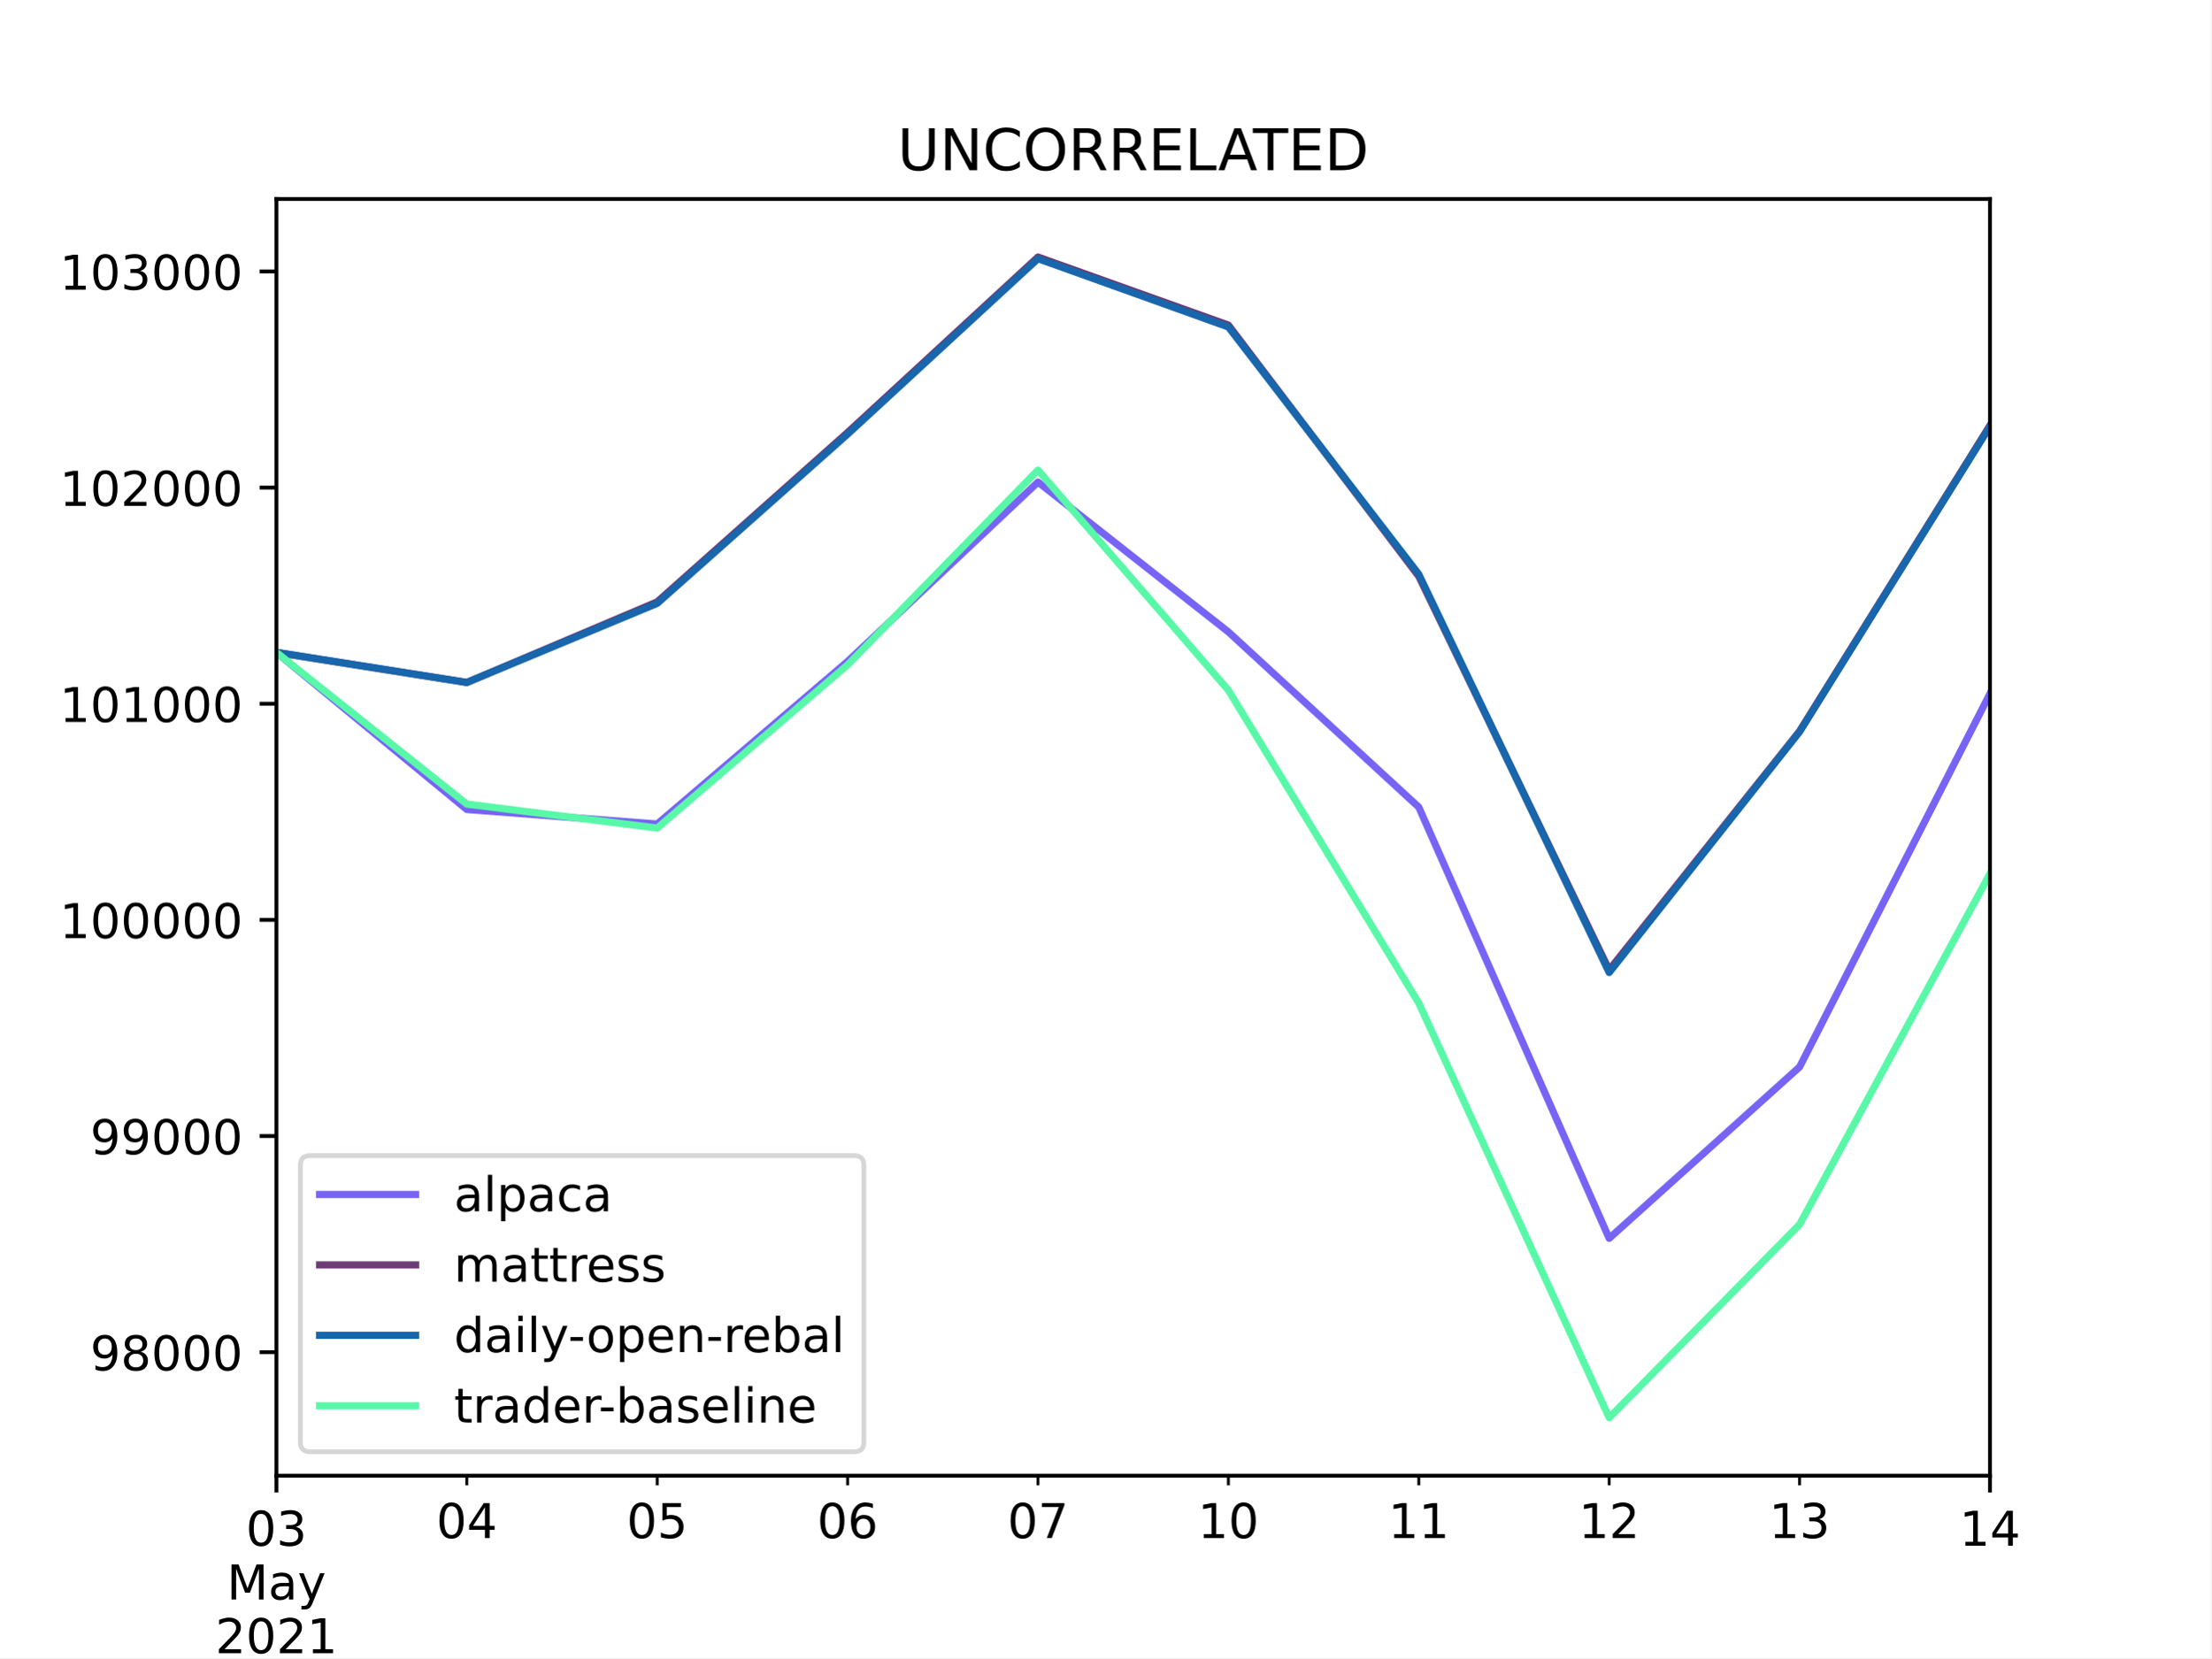
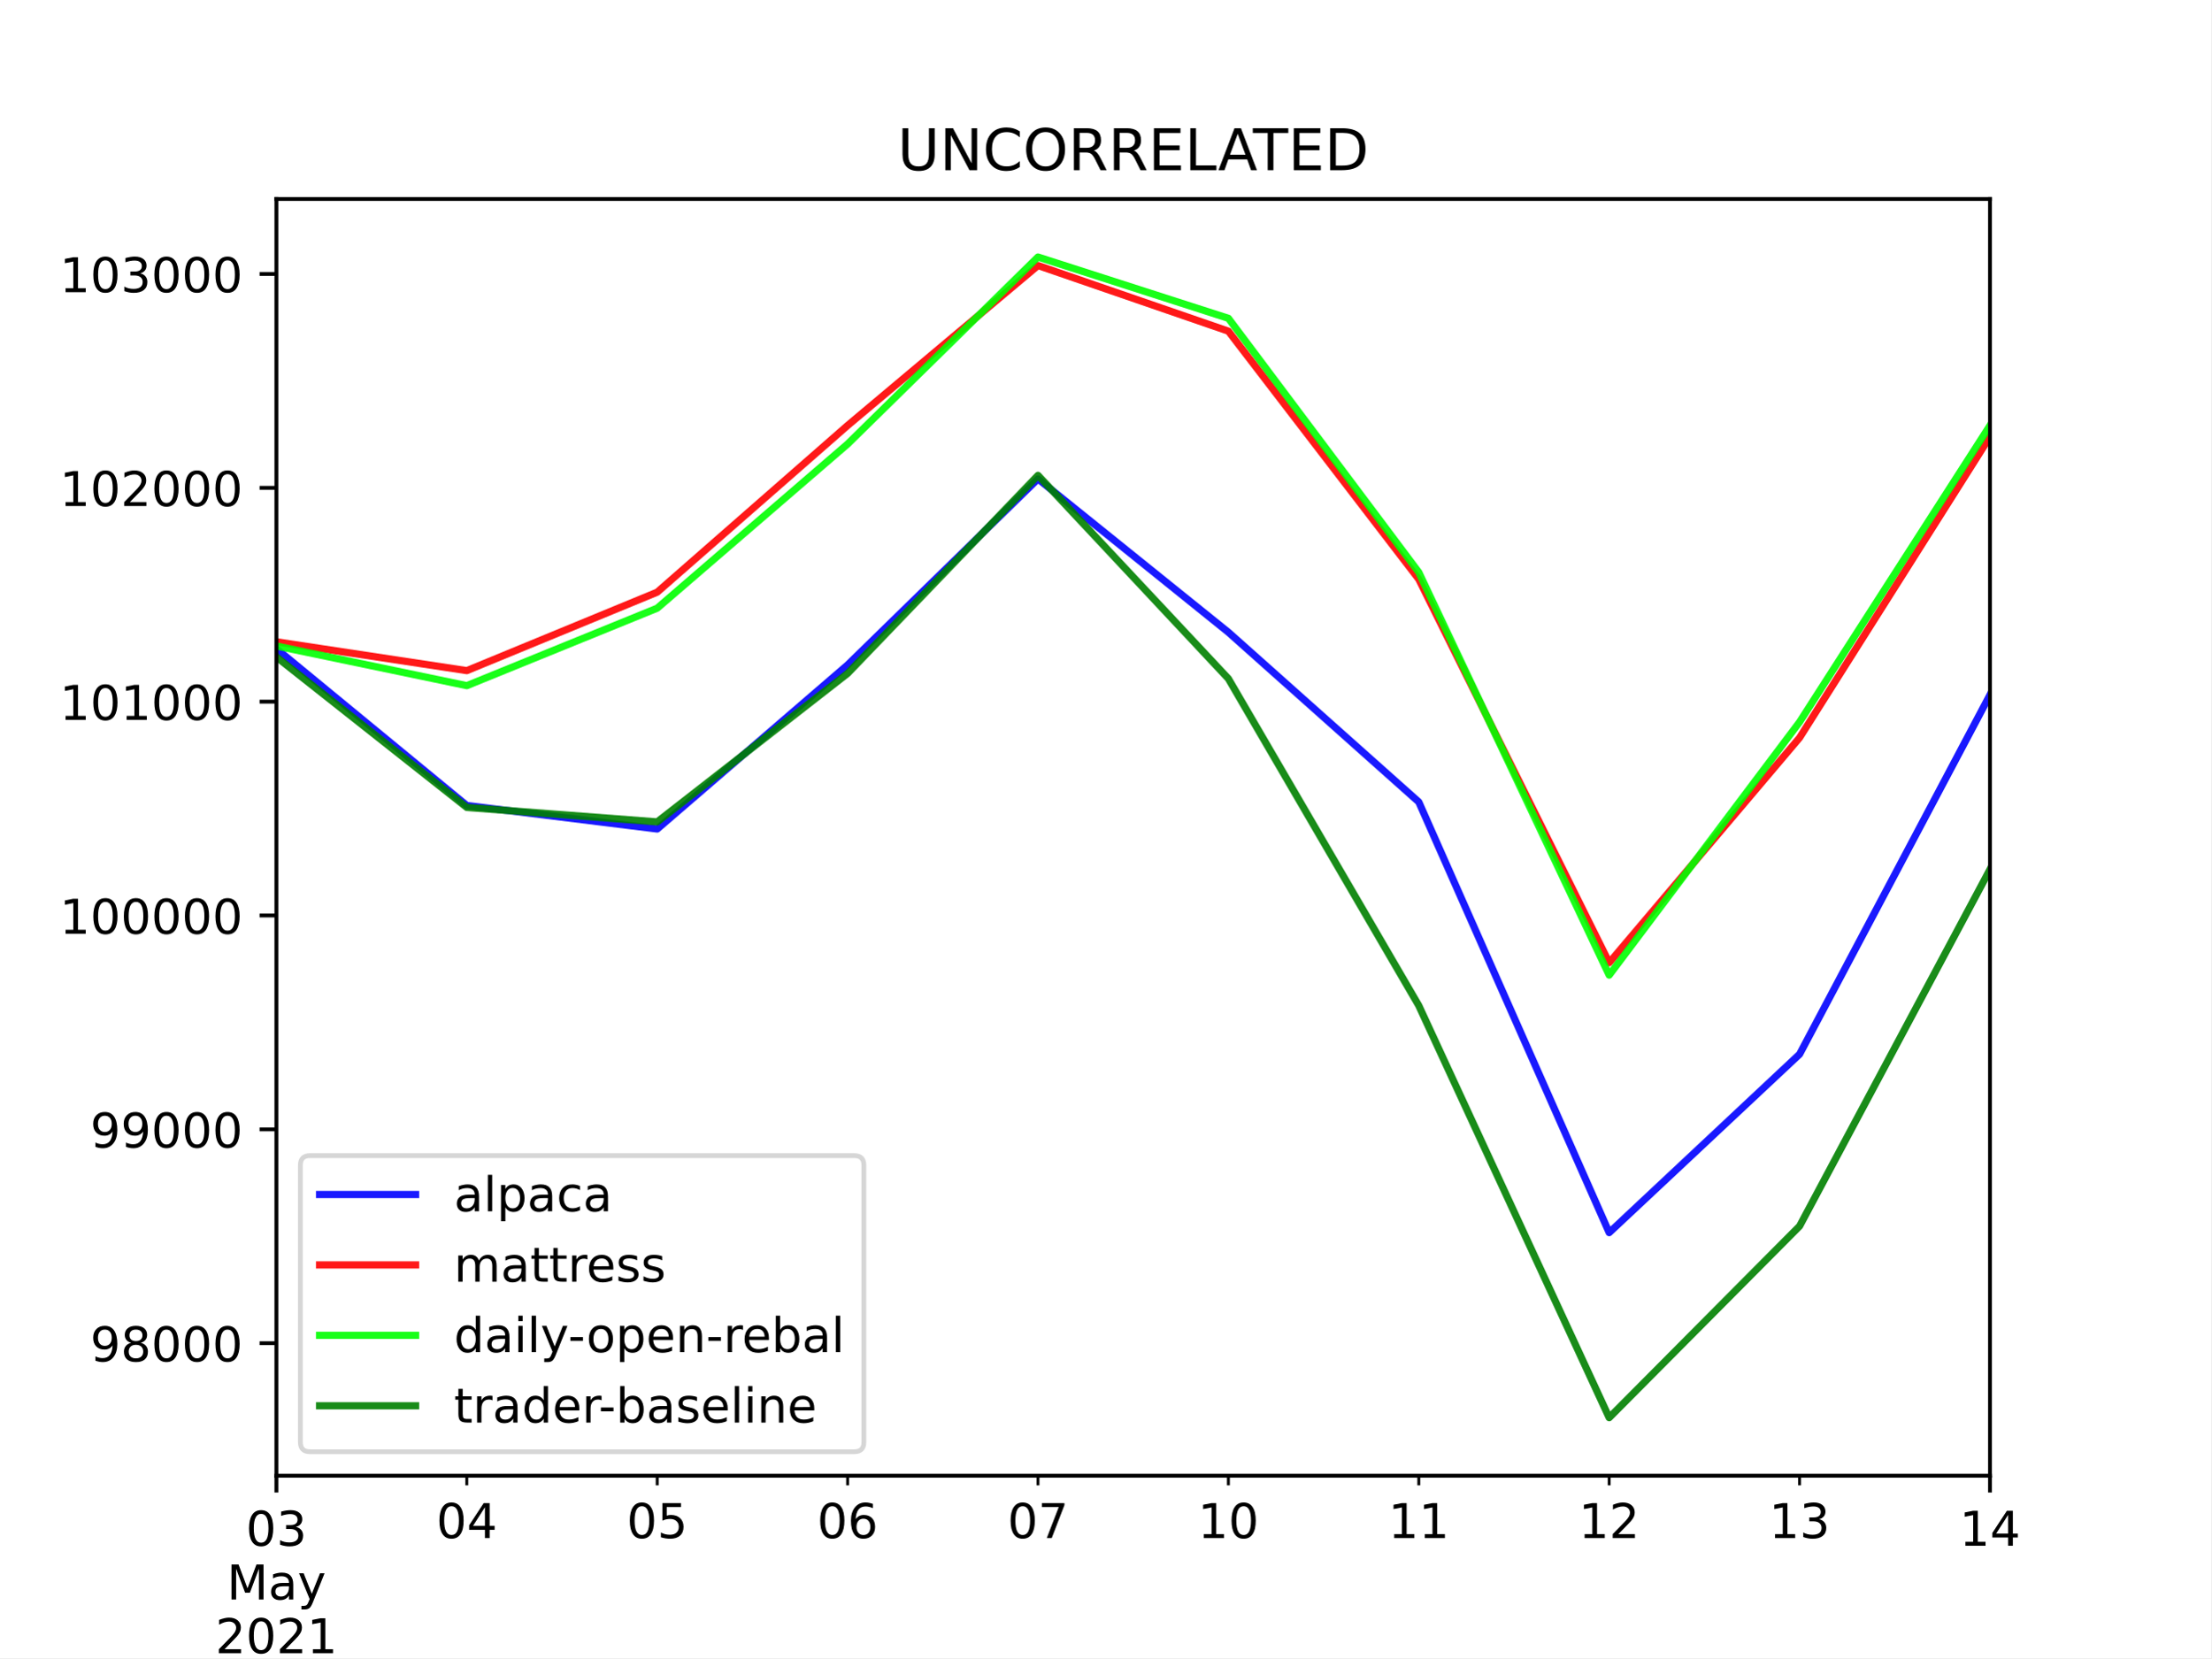
<svg xmlns="http://www.w3.org/2000/svg" xmlns:xlink="http://www.w3.org/1999/xlink" height="345.6pt" version="1.1" viewBox="0 0 460.8 345.6" width="460.8pt">
  <defs>
    <style type="text/css">*{stroke-linecap:butt;stroke-linejoin:round;}</style>
  </defs>
  <g id="figure_1">
    <g id="patch_1">
      <path d="M 0 345.6  L 460.8 345.6  L 460.8 0  L 0 0  z " style="fill:#ffffff;" />
    </g>
    <g id="axes_1">
      <g id="patch_2">
        <path d="M 57.6 307.584  L 414.72 307.584  L 414.72 41.472  L 57.6 41.472  z " style="fill:#ffffff;" />
      </g>
      <g id="matplotlib.axis_1">
        <g id="xtick_1">
          <g id="line2d_1">
            <defs>
-               <path d="M 0 0  L 0 3.5  " id="mb1c0fac802" style="stroke:#000000;stroke-width:0.8;" />
-             </defs>
-             <g>
-               <use style="stroke:#000000;stroke-width:0.8;" x="57.6" xlink:href="#mb1c0fac802" y="307.584" />
+               <path d="M 0 0  L 0 3.5  " id="m6376bf564e" style="stroke:#000000;stroke-width:0.8;" />
+             </defs>
+             <g>
+               <use style="stroke:#000000;stroke-width:0.8;" x="57.6" xlink:href="#m6376bf564e" y="307.584" />
            </g>
          </g>
          <g id="text_1">
            <g transform="translate(51.2375 322.1824)scale(0.1 -0.1)">
              <defs>
                <path d="M 2034 4250  Q 1547 4250 1301 3770  Q 1056 3291 1056 2328  Q 1056 1369 1301 889  Q 1547 409 2034 409  Q 2525 409 2770 889  Q 3016 1369 3016 2328  Q 3016 3291 2770 3770  Q 2525 4250 2034 4250  z M 2034 4750  Q 2819 4750 3233 4129  Q 3647 3509 3647 2328  Q 3647 1150 3233 529  Q 2819 -91 2034 -91  Q 1250 -91 836 529  Q 422 1150 422 2328  Q 422 3509 836 4129  Q 1250 4750 2034 4750  z " id="DejaVuSans-30" transform="scale(0.015625)" />
                <path d="M 2597 2516  Q 3050 2419 3304 2112  Q 3559 1806 3559 1356  Q 3559 666 3084 287  Q 2609 -91 1734 -91  Q 1441 -91 1130 -33  Q 819 25 488 141  L 488 750  Q 750 597 1062 519  Q 1375 441 1716 441  Q 2309 441 2620 675  Q 2931 909 2931 1356  Q 2931 1769 2642 2001  Q 2353 2234 1838 2234  L 1294 2234  L 1294 2753  L 1863 2753  Q 2328 2753 2575 2939  Q 2822 3125 2822 3475  Q 2822 3834 2567 4026  Q 2313 4219 1838 4219  Q 1578 4219 1281 4162  Q 984 4106 628 3988  L 628 4550  Q 988 4650 1302 4700  Q 1616 4750 1894 4750  Q 2613 4750 3031 4423  Q 3450 4097 3450 3541  Q 3450 3153 3228 2886  Q 3006 2619 2597 2516  z " id="DejaVuSans-33" transform="scale(0.015625)" />
              </defs>
              <use xlink:href="#DejaVuSans-30" />
              <use x="63.623" xlink:href="#DejaVuSans-33" />
            </g>
            <g transform="translate(47.2625 333.3802)scale(0.1 -0.1)">
              <defs>
                <path d="M 628 4666  L 1569 4666  L 2759 1491  L 3956 4666  L 4897 4666  L 4897 0  L 4281 0  L 4281 4097  L 3078 897  L 2444 897  L 1241 4097  L 1241 0  L 628 0  L 628 4666  z " id="DejaVuSans-4d" transform="scale(0.015625)" />
                <path d="M 2194 1759  Q 1497 1759 1228 1600  Q 959 1441 959 1056  Q 959 750 1161 570  Q 1363 391 1709 391  Q 2188 391 2477 730  Q 2766 1069 2766 1631  L 2766 1759  L 2194 1759  z M 3341 1997  L 3341 0  L 2766 0  L 2766 531  Q 2569 213 2275 61  Q 1981 -91 1556 -91  Q 1019 -91 701 211  Q 384 513 384 1019  Q 384 1609 779 1909  Q 1175 2209 1959 2209  L 2766 2209  L 2766 2266  Q 2766 2663 2505 2880  Q 2244 3097 1772 3097  Q 1472 3097 1187 3025  Q 903 2953 641 2809  L 641 3341  Q 956 3463 1253 3523  Q 1550 3584 1831 3584  Q 2591 3584 2966 3190  Q 3341 2797 3341 1997  z " id="DejaVuSans-61" transform="scale(0.015625)" />
                <path d="M 2059 -325  Q 1816 -950 1584 -1140  Q 1353 -1331 966 -1331  L 506 -1331  L 506 -850  L 844 -850  Q 1081 -850 1212 -737  Q 1344 -625 1503 -206  L 1606 56  L 191 3500  L 800 3500  L 1894 763  L 2988 3500  L 3597 3500  L 2059 -325  z " id="DejaVuSans-79" transform="scale(0.015625)" />
              </defs>
              <use xlink:href="#DejaVuSans-4d" />
              <use x="86.279" xlink:href="#DejaVuSans-61" />
              <use x="147.559" xlink:href="#DejaVuSans-79" />
            </g>
            <g transform="translate(44.875 344.5781)scale(0.1 -0.1)">
              <defs>
                <path d="M 1228 531  L 3431 531  L 3431 0  L 469 0  L 469 531  Q 828 903 1448 1529  Q 2069 2156 2228 2338  Q 2531 2678 2651 2914  Q 2772 3150 2772 3378  Q 2772 3750 2511 3984  Q 2250 4219 1831 4219  Q 1534 4219 1204 4116  Q 875 4013 500 3803  L 500 4441  Q 881 4594 1212 4672  Q 1544 4750 1819 4750  Q 2544 4750 2975 4387  Q 3406 4025 3406 3419  Q 3406 3131 3298 2873  Q 3191 2616 2906 2266  Q 2828 2175 2409 1742  Q 1991 1309 1228 531  z " id="DejaVuSans-32" transform="scale(0.015625)" />
                <path d="M 794 531  L 1825 531  L 1825 4091  L 703 3866  L 703 4441  L 1819 4666  L 2450 4666  L 2450 531  L 3481 531  L 3481 0  L 794 0  L 794 531  z " id="DejaVuSans-31" transform="scale(0.015625)" />
              </defs>
              <use xlink:href="#DejaVuSans-32" />
              <use x="63.623" xlink:href="#DejaVuSans-30" />
              <use x="127.246" xlink:href="#DejaVuSans-32" />
              <use x="190.869" xlink:href="#DejaVuSans-31" />
            </g>
          </g>
        </g>
        <g id="xtick_2">
          <g id="line2d_2">
            <g>
-               <use style="stroke:#000000;stroke-width:0.8;" x="414.72" xlink:href="#mb1c0fac802" y="307.584" />
+               <use style="stroke:#000000;stroke-width:0.8;" x="414.72" xlink:href="#m6376bf564e" y="307.584" />
            </g>
          </g>
          <g id="text_2">
            <g transform="translate(408.3575 322.1824)scale(0.1 -0.1)">
              <defs>
                <path d="M 2419 4116  L 825 1625  L 2419 1625  L 2419 4116  z M 2253 4666  L 3047 4666  L 3047 1625  L 3713 1625  L 3713 1100  L 3047 1100  L 3047 0  L 2419 0  L 2419 1100  L 313 1100  L 313 1709  L 2253 4666  z " id="DejaVuSans-34" transform="scale(0.015625)" />
              </defs>
              <use xlink:href="#DejaVuSans-31" />
              <use x="63.623" xlink:href="#DejaVuSans-34" />
            </g>
          </g>
        </g>
        <g id="xtick_3">
          <g id="line2d_3">
            <defs>
-               <path d="M 0 0  L 0 2  " id="mfb3adb09fb" style="stroke:#000000;stroke-width:0.6;" />
-             </defs>
-             <g>
-               <use style="stroke:#000000;stroke-width:0.6;" x="97.28" xlink:href="#mfb3adb09fb" y="307.584" />
+               <path d="M 0 0  L 0 2  " id="mba190508e7" style="stroke:#000000;stroke-width:0.6;" />
+             </defs>
+             <g>
+               <use style="stroke:#000000;stroke-width:0.6;" x="97.28" xlink:href="#mba190508e7" y="307.584" />
            </g>
          </g>
          <g id="text_3">
            <g transform="translate(90.9175 320.5824)scale(0.1 -0.1)">
              <use xlink:href="#DejaVuSans-30" />
              <use x="63.623" xlink:href="#DejaVuSans-34" />
            </g>
          </g>
        </g>
        <g id="xtick_4">
          <g id="line2d_4">
            <g>
-               <use style="stroke:#000000;stroke-width:0.6;" x="136.96" xlink:href="#mfb3adb09fb" y="307.584" />
+               <use style="stroke:#000000;stroke-width:0.6;" x="136.96" xlink:href="#mba190508e7" y="307.584" />
            </g>
          </g>
          <g id="text_4">
            <g transform="translate(130.5975 320.5824)scale(0.1 -0.1)">
              <defs>
                <path d="M 691 4666  L 3169 4666  L 3169 4134  L 1269 4134  L 1269 2991  Q 1406 3038 1543 3061  Q 1681 3084 1819 3084  Q 2600 3084 3056 2656  Q 3513 2228 3513 1497  Q 3513 744 3044 326  Q 2575 -91 1722 -91  Q 1428 -91 1123 -41  Q 819 9 494 109  L 494 744  Q 775 591 1075 516  Q 1375 441 1709 441  Q 2250 441 2565 725  Q 2881 1009 2881 1497  Q 2881 1984 2565 2268  Q 2250 2553 1709 2553  Q 1456 2553 1204 2497  Q 953 2441 691 2322  L 691 4666  z " id="DejaVuSans-35" transform="scale(0.015625)" />
              </defs>
              <use xlink:href="#DejaVuSans-30" />
              <use x="63.623" xlink:href="#DejaVuSans-35" />
            </g>
          </g>
        </g>
        <g id="xtick_5">
          <g id="line2d_5">
            <g>
-               <use style="stroke:#000000;stroke-width:0.6;" x="176.64" xlink:href="#mfb3adb09fb" y="307.584" />
+               <use style="stroke:#000000;stroke-width:0.6;" x="176.64" xlink:href="#mba190508e7" y="307.584" />
            </g>
          </g>
          <g id="text_5">
            <g transform="translate(170.2775 320.5824)scale(0.1 -0.1)">
              <defs>
                <path d="M 2113 2584  Q 1688 2584 1439 2293  Q 1191 2003 1191 1497  Q 1191 994 1439 701  Q 1688 409 2113 409  Q 2538 409 2786 701  Q 3034 994 3034 1497  Q 3034 2003 2786 2293  Q 2538 2584 2113 2584  z M 3366 4563  L 3366 3988  Q 3128 4100 2886 4159  Q 2644 4219 2406 4219  Q 1781 4219 1451 3797  Q 1122 3375 1075 2522  Q 1259 2794 1537 2939  Q 1816 3084 2150 3084  Q 2853 3084 3261 2657  Q 3669 2231 3669 1497  Q 3669 778 3244 343  Q 2819 -91 2113 -91  Q 1303 -91 875 529  Q 447 1150 447 2328  Q 447 3434 972 4092  Q 1497 4750 2381 4750  Q 2619 4750 2861 4703  Q 3103 4656 3366 4563  z " id="DejaVuSans-36" transform="scale(0.015625)" />
              </defs>
              <use xlink:href="#DejaVuSans-30" />
              <use x="63.623" xlink:href="#DejaVuSans-36" />
            </g>
          </g>
        </g>
        <g id="xtick_6">
          <g id="line2d_6">
            <g>
-               <use style="stroke:#000000;stroke-width:0.6;" x="216.32" xlink:href="#mfb3adb09fb" y="307.584" />
+               <use style="stroke:#000000;stroke-width:0.6;" x="216.32" xlink:href="#mba190508e7" y="307.584" />
            </g>
          </g>
          <g id="text_6">
            <g transform="translate(209.9575 320.5824)scale(0.1 -0.1)">
              <defs>
                <path d="M 525 4666  L 3525 4666  L 3525 4397  L 1831 0  L 1172 0  L 2766 4134  L 525 4134  L 525 4666  z " id="DejaVuSans-37" transform="scale(0.015625)" />
              </defs>
              <use xlink:href="#DejaVuSans-30" />
              <use x="63.623" xlink:href="#DejaVuSans-37" />
            </g>
          </g>
        </g>
        <g id="xtick_7">
          <g id="line2d_7">
            <g>
-               <use style="stroke:#000000;stroke-width:0.6;" x="256" xlink:href="#mfb3adb09fb" y="307.584" />
+               <use style="stroke:#000000;stroke-width:0.6;" x="256" xlink:href="#mba190508e7" y="307.584" />
            </g>
          </g>
          <g id="text_7">
            <g transform="translate(249.6375 320.5824)scale(0.1 -0.1)">
              <use xlink:href="#DejaVuSans-31" />
              <use x="63.623" xlink:href="#DejaVuSans-30" />
            </g>
          </g>
        </g>
        <g id="xtick_8">
          <g id="line2d_8">
            <g>
-               <use style="stroke:#000000;stroke-width:0.6;" x="295.68" xlink:href="#mfb3adb09fb" y="307.584" />
+               <use style="stroke:#000000;stroke-width:0.6;" x="295.68" xlink:href="#mba190508e7" y="307.584" />
            </g>
          </g>
          <g id="text_8">
            <g transform="translate(289.3175 320.5824)scale(0.1 -0.1)">
              <use xlink:href="#DejaVuSans-31" />
              <use x="63.623" xlink:href="#DejaVuSans-31" />
            </g>
          </g>
        </g>
        <g id="xtick_9">
          <g id="line2d_9">
            <g>
-               <use style="stroke:#000000;stroke-width:0.6;" x="335.36" xlink:href="#mfb3adb09fb" y="307.584" />
+               <use style="stroke:#000000;stroke-width:0.6;" x="335.36" xlink:href="#mba190508e7" y="307.584" />
            </g>
          </g>
          <g id="text_9">
            <g transform="translate(328.9975 320.5824)scale(0.1 -0.1)">
              <use xlink:href="#DejaVuSans-31" />
              <use x="63.623" xlink:href="#DejaVuSans-32" />
            </g>
          </g>
        </g>
        <g id="xtick_10">
          <g id="line2d_10">
            <g>
-               <use style="stroke:#000000;stroke-width:0.6;" x="375.04" xlink:href="#mfb3adb09fb" y="307.584" />
+               <use style="stroke:#000000;stroke-width:0.6;" x="375.04" xlink:href="#mba190508e7" y="307.584" />
            </g>
          </g>
          <g id="text_10">
            <g transform="translate(368.6775 320.5824)scale(0.1 -0.1)">
              <use xlink:href="#DejaVuSans-31" />
              <use x="63.623" xlink:href="#DejaVuSans-33" />
            </g>
          </g>
        </g>
        <g id="text_11">
          <g transform="translate(224.885 358.2562)scale(0.1 -0.1)">
            <defs>
              <path d="M 2906 2969  L 2906 4863  L 3481 4863  L 3481 0  L 2906 0  L 2906 525  Q 2725 213 2448 61  Q 2172 -91 1784 -91  Q 1150 -91 751 415  Q 353 922 353 1747  Q 353 2572 751 3078  Q 1150 3584 1784 3584  Q 2172 3584 2448 3432  Q 2725 3281 2906 2969  z M 947 1747  Q 947 1113 1208 752  Q 1469 391 1925 391  Q 2381 391 2643 752  Q 2906 1113 2906 1747  Q 2906 2381 2643 2742  Q 2381 3103 1925 3103  Q 1469 3103 1208 2742  Q 947 2381 947 1747  z " id="DejaVuSans-64" transform="scale(0.015625)" />
              <path d="M 1172 4494  L 1172 3500  L 2356 3500  L 2356 3053  L 1172 3053  L 1172 1153  Q 1172 725 1289 603  Q 1406 481 1766 481  L 2356 481  L 2356 0  L 1766 0  Q 1100 0 847 248  Q 594 497 594 1153  L 594 3053  L 172 3053  L 172 3500  L 594 3500  L 594 4494  L 1172 4494  z " id="DejaVuSans-74" transform="scale(0.015625)" />
              <path d="M 3597 1894  L 3597 1613  L 953 1613  Q 991 1019 1311 708  Q 1631 397 2203 397  Q 2534 397 2845 478  Q 3156 559 3463 722  L 3463 178  Q 3153 47 2828 -22  Q 2503 -91 2169 -91  Q 1331 -91 842 396  Q 353 884 353 1716  Q 353 2575 817 3079  Q 1281 3584 2069 3584  Q 2775 3584 3186 3129  Q 3597 2675 3597 1894  z M 3022 2063  Q 3016 2534 2758 2815  Q 2500 3097 2075 3097  Q 1594 3097 1305 2825  Q 1016 2553 972 2059  L 3022 2063  z " id="DejaVuSans-65" transform="scale(0.015625)" />
            </defs>
            <use xlink:href="#DejaVuSans-64" />
            <use x="63.477" xlink:href="#DejaVuSans-61" />
            <use x="124.756" xlink:href="#DejaVuSans-74" />
            <use x="163.965" xlink:href="#DejaVuSans-65" />
          </g>
        </g>
      </g>
      <g id="matplotlib.axis_2">
        <g id="ytick_1">
          <g id="line2d_11">
            <defs>
-               <path d="M 0 0  L -3.5 0  " id="m3b267e9998" style="stroke:#000000;stroke-width:0.8;" />
-             </defs>
-             <g>
-               <use style="stroke:#000000;stroke-width:0.8;" x="57.6" xlink:href="#m3b267e9998" y="281.839" />
+               <path d="M 0 0  L -3.5 0  " id="md5a1719cbc" style="stroke:#000000;stroke-width:0.8;" />
+             </defs>
+             <g>
+               <use style="stroke:#000000;stroke-width:0.8;" x="57.6" xlink:href="#md5a1719cbc" y="279.966" />
            </g>
          </g>
          <g id="text_12">
-             <g transform="translate(18.7875 285.6378)scale(0.1 -0.1)">
+             <g transform="translate(18.7875 283.7656)scale(0.1 -0.1)">
              <defs>
                <path d="M 703 97  L 703 672  Q 941 559 1184 500  Q 1428 441 1663 441  Q 2288 441 2617 861  Q 2947 1281 2994 2138  Q 2813 1869 2534 1725  Q 2256 1581 1919 1581  Q 1219 1581 811 2004  Q 403 2428 403 3163  Q 403 3881 828 4315  Q 1253 4750 1959 4750  Q 2769 4750 3195 4129  Q 3622 3509 3622 2328  Q 3622 1225 3098 567  Q 2575 -91 1691 -91  Q 1453 -91 1209 -44  Q 966 3 703 97  z M 1959 2075  Q 2384 2075 2632 2365  Q 2881 2656 2881 3163  Q 2881 3666 2632 3958  Q 2384 4250 1959 4250  Q 1534 4250 1286 3958  Q 1038 3666 1038 3163  Q 1038 2656 1286 2365  Q 1534 2075 1959 2075  z " id="DejaVuSans-39" transform="scale(0.015625)" />
                <path d="M 2034 2216  Q 1584 2216 1326 1975  Q 1069 1734 1069 1313  Q 1069 891 1326 650  Q 1584 409 2034 409  Q 2484 409 2743 651  Q 3003 894 3003 1313  Q 3003 1734 2745 1975  Q 2488 2216 2034 2216  z M 1403 2484  Q 997 2584 770 2862  Q 544 3141 544 3541  Q 544 4100 942 4425  Q 1341 4750 2034 4750  Q 2731 4750 3128 4425  Q 3525 4100 3525 3541  Q 3525 3141 3298 2862  Q 3072 2584 2669 2484  Q 3125 2378 3379 2068  Q 3634 1759 3634 1313  Q 3634 634 3220 271  Q 2806 -91 2034 -91  Q 1263 -91 848 271  Q 434 634 434 1313  Q 434 1759 690 2068  Q 947 2378 1403 2484  z M 1172 3481  Q 1172 3119 1398 2916  Q 1625 2713 2034 2713  Q 2441 2713 2670 2916  Q 2900 3119 2900 3481  Q 2900 3844 2670 4047  Q 2441 4250 2034 4250  Q 1625 4250 1398 4047  Q 1172 3844 1172 3481  z " id="DejaVuSans-38" transform="scale(0.015625)" />
              </defs>
              <use xlink:href="#DejaVuSans-39" />
              <use x="63.623" xlink:href="#DejaVuSans-38" />
              <use x="127.246" xlink:href="#DejaVuSans-30" />
              <use x="190.869" xlink:href="#DejaVuSans-30" />
              <use x="254.492" xlink:href="#DejaVuSans-30" />
            </g>
          </g>
        </g>
        <g id="ytick_2">
          <g id="line2d_12">
            <g>
-               <use style="stroke:#000000;stroke-width:0.8;" x="57.6" xlink:href="#m3b267e9998" y="236.786" />
+               <use style="stroke:#000000;stroke-width:0.8;" x="57.6" xlink:href="#md5a1719cbc" y="235.393" />
            </g>
          </g>
          <g id="text_13">
-             <g transform="translate(18.7875 240.5849)scale(0.1 -0.1)">
+             <g transform="translate(18.7875 239.192)scale(0.1 -0.1)">
              <use xlink:href="#DejaVuSans-39" />
              <use x="63.623" xlink:href="#DejaVuSans-39" />
              <use x="127.246" xlink:href="#DejaVuSans-30" />
              <use x="190.869" xlink:href="#DejaVuSans-30" />
              <use x="254.492" xlink:href="#DejaVuSans-30" />
            </g>
          </g>
        </g>
        <g id="ytick_3">
          <g id="line2d_13">
            <g>
-               <use style="stroke:#000000;stroke-width:0.8;" x="57.6" xlink:href="#m3b267e9998" y="191.733" />
+               <use style="stroke:#000000;stroke-width:0.8;" x="57.6" xlink:href="#md5a1719cbc" y="190.819" />
            </g>
          </g>
          <g id="text_14">
-             <g transform="translate(12.425 195.532)scale(0.1 -0.1)">
+             <g transform="translate(12.425 194.6184)scale(0.1 -0.1)">
              <use xlink:href="#DejaVuSans-31" />
              <use x="63.623" xlink:href="#DejaVuSans-30" />
              <use x="127.246" xlink:href="#DejaVuSans-30" />
              <use x="190.869" xlink:href="#DejaVuSans-30" />
              <use x="254.492" xlink:href="#DejaVuSans-30" />
              <use x="318.115" xlink:href="#DejaVuSans-30" />
            </g>
          </g>
        </g>
        <g id="ytick_4">
          <g id="line2d_14">
            <g>
-               <use style="stroke:#000000;stroke-width:0.8;" x="57.6" xlink:href="#m3b267e9998" y="146.68" />
+               <use style="stroke:#000000;stroke-width:0.8;" x="57.6" xlink:href="#md5a1719cbc" y="146.246" />
            </g>
          </g>
          <g id="text_15">
-             <g transform="translate(12.425 150.4791)scale(0.1 -0.1)">
+             <g transform="translate(12.425 150.0448)scale(0.1 -0.1)">
              <use xlink:href="#DejaVuSans-31" />
              <use x="63.623" xlink:href="#DejaVuSans-30" />
              <use x="127.246" xlink:href="#DejaVuSans-31" />
              <use x="190.869" xlink:href="#DejaVuSans-30" />
              <use x="254.492" xlink:href="#DejaVuSans-30" />
              <use x="318.115" xlink:href="#DejaVuSans-30" />
            </g>
          </g>
        </g>
        <g id="ytick_5">
          <g id="line2d_15">
            <g>
-               <use style="stroke:#000000;stroke-width:0.8;" x="57.6" xlink:href="#m3b267e9998" y="101.627" />
+               <use style="stroke:#000000;stroke-width:0.8;" x="57.6" xlink:href="#md5a1719cbc" y="101.672" />
            </g>
          </g>
          <g id="text_16">
-             <g transform="translate(12.425 105.4262)scale(0.1 -0.1)">
+             <g transform="translate(12.425 105.4712)scale(0.1 -0.1)">
              <use xlink:href="#DejaVuSans-31" />
              <use x="63.623" xlink:href="#DejaVuSans-30" />
              <use x="127.246" xlink:href="#DejaVuSans-32" />
              <use x="190.869" xlink:href="#DejaVuSans-30" />
              <use x="254.492" xlink:href="#DejaVuSans-30" />
              <use x="318.115" xlink:href="#DejaVuSans-30" />
            </g>
          </g>
        </g>
        <g id="ytick_6">
          <g id="line2d_16">
            <g>
-               <use style="stroke:#000000;stroke-width:0.8;" x="57.6" xlink:href="#m3b267e9998" y="56.574" />
+               <use style="stroke:#000000;stroke-width:0.8;" x="57.6" xlink:href="#md5a1719cbc" y="57.098" />
            </g>
          </g>
          <g id="text_17">
-             <g transform="translate(12.425 60.3733)scale(0.1 -0.1)">
+             <g transform="translate(12.425 60.89765)scale(0.1 -0.1)">
              <use xlink:href="#DejaVuSans-31" />
              <use x="63.623" xlink:href="#DejaVuSans-30" />
              <use x="127.246" xlink:href="#DejaVuSans-33" />
              <use x="190.869" xlink:href="#DejaVuSans-30" />
              <use x="254.492" xlink:href="#DejaVuSans-30" />
              <use x="318.115" xlink:href="#DejaVuSans-30" />
            </g>
          </g>
        </g>
      </g>
      <g id="line2d_17">
-         <path clip-path="url(#p9ef87c6583)" d="M 57.6 135.981  L 97.28 168.723  L 136.96 171.754  L 176.64 137.869  L 216.32 100.474  L 256 131.708  L 295.68 168.237  L 335.36 258.112  L 375.04 222.388  L 414.72 144.571  " style="fill:none;stroke:#7764f5;stroke-linecap:square;stroke-width:1.5;" />
+         <path clip-path="url(#p3c81ff0252)" d="M 57.6 135.223  L 97.28 167.884  L 136.96 172.789  L 176.64 138.593  L 216.32 99.818  L 256 131.782  L 295.68 167.154  L 335.36 256.919  L 375.04 219.73  L 414.72 144.83  " style="fill:none;stroke:#0000ff;stroke-linecap:square;stroke-opacity:0.9;stroke-width:1.5;" />
      </g>
      <g id="line2d_18">
-         <path clip-path="url(#p9ef87c6583)" d="M 57.6 135.981  L 97.28 142.253  L 136.96 125.444  L 176.64 90.14  L 216.32 53.568  L 256 67.749  L 295.68 120.121  L 335.36 202.177  L 375.04 152.404  L 414.72 88.659  " style="fill:none;stroke:#6d3e75;stroke-linecap:square;stroke-width:1.5;" />
+         <path clip-path="url(#p3c81ff0252)" d="M 57.6 133.767  L 97.28 139.779  L 136.96 123.427  L 176.64 88.684  L 216.32 55.342  L 256 69.022  L 295.68 120.726  L 335.36 200.665  L 375.04 153.763  L 414.72 91.008  " style="fill:none;stroke:#ff0000;stroke-linecap:square;stroke-opacity:0.9;stroke-width:1.5;" />
      </g>
      <g id="line2d_19">
-         <path clip-path="url(#p9ef87c6583)" d="M 57.6 135.981  L 97.28 142.242  L 136.96 125.763  L 176.64 90.487  L 216.32 53.91  L 256 68.149  L 295.68 119.694  L 335.36 202.704  L 375.04 152.517  L 414.72 88.856  " style="fill:none;stroke:#1866ac;stroke-linecap:square;stroke-width:1.5;" />
+         <path clip-path="url(#p3c81ff0252)" d="M 57.6 134.641  L 97.28 142.909  L 136.96 126.763  L 176.64 92.548  L 216.32 53.568  L 256 66.342  L 295.68 119.286  L 335.36 203.248  L 375.04 150.49  L 414.72 88.688  " style="fill:none;stroke:#00ff00;stroke-linecap:square;stroke-opacity:0.9;stroke-width:1.5;" />
      </g>
      <g id="line2d_20">
-         <path clip-path="url(#p9ef87c6583)" d="M 57.6 135.981  L 97.28 167.59  L 136.96 172.597  L 176.64 138.581  L 216.32 97.976  L 256 143.863  L 295.68 209.073  L 335.36 295.488  L 375.04 255.218  L 414.72 182.115  " style="fill:none;stroke:#59f8a8;stroke-linecap:square;stroke-width:1.5;" />
+         <path clip-path="url(#p3c81ff0252)" d="M 57.6 136.934  L 97.28 168.294  L 136.96 171.309  L 176.64 140.362  L 216.32 99.075  L 256 141.457  L 295.68 209.599  L 335.36 295.488  L 375.04 255.561  L 414.72 181.215  " style="fill:none;stroke:#008000;stroke-linecap:square;stroke-opacity:0.9;stroke-width:1.5;" />
      </g>
      <g id="patch_3">
        <path d="M 57.6 307.584  L 57.6 41.472  " style="fill:none;stroke:#000000;stroke-linecap:square;stroke-linejoin:miter;stroke-width:0.8;" />
      </g>
      <g id="patch_4">
        <path d="M 414.72 307.584  L 414.72 41.472  " style="fill:none;stroke:#000000;stroke-linecap:square;stroke-linejoin:miter;stroke-width:0.8;" />
      </g>
      <g id="patch_5">
        <path d="M 57.6 307.584  L 414.72 307.584  " style="fill:none;stroke:#000000;stroke-linecap:square;stroke-linejoin:miter;stroke-width:0.8;" />
      </g>
      <g id="patch_6">
        <path d="M 57.6 41.472  L 414.72 41.472  " style="fill:none;stroke:#000000;stroke-linecap:square;stroke-linejoin:miter;stroke-width:0.8;" />
      </g>
      <g id="text_18">
        <g transform="translate(187.0444 35.472)scale(0.12 -0.12)">
          <defs>
            <path d="M 556 4666  L 1191 4666  L 1191 1831  Q 1191 1081 1462 751  Q 1734 422 2344 422  Q 2950 422 3222 751  Q 3494 1081 3494 1831  L 3494 4666  L 4128 4666  L 4128 1753  Q 4128 841 3676 375  Q 3225 -91 2344 -91  Q 1459 -91 1007 375  Q 556 841 556 1753  L 556 4666  z " id="DejaVuSans-55" transform="scale(0.015625)" />
            <path d="M 628 4666  L 1478 4666  L 3547 763  L 3547 4666  L 4159 4666  L 4159 0  L 3309 0  L 1241 3903  L 1241 0  L 628 0  L 628 4666  z " id="DejaVuSans-4e" transform="scale(0.015625)" />
            <path d="M 4122 4306  L 4122 3641  Q 3803 3938 3442 4084  Q 3081 4231 2675 4231  Q 1875 4231 1450 3742  Q 1025 3253 1025 2328  Q 1025 1406 1450 917  Q 1875 428 2675 428  Q 3081 428 3442 575  Q 3803 722 4122 1019  L 4122 359  Q 3791 134 3420 21  Q 3050 -91 2638 -91  Q 1578 -91 968 557  Q 359 1206 359 2328  Q 359 3453 968 4101  Q 1578 4750 2638 4750  Q 3056 4750 3426 4639  Q 3797 4528 4122 4306  z " id="DejaVuSans-43" transform="scale(0.015625)" />
            <path d="M 2522 4238  Q 1834 4238 1429 3725  Q 1025 3213 1025 2328  Q 1025 1447 1429 934  Q 1834 422 2522 422  Q 3209 422 3611 934  Q 4013 1447 4013 2328  Q 4013 3213 3611 3725  Q 3209 4238 2522 4238  z M 2522 4750  Q 3503 4750 4090 4092  Q 4678 3434 4678 2328  Q 4678 1225 4090 567  Q 3503 -91 2522 -91  Q 1538 -91 948 565  Q 359 1222 359 2328  Q 359 3434 948 4092  Q 1538 4750 2522 4750  z " id="DejaVuSans-4f" transform="scale(0.015625)" />
            <path d="M 2841 2188  Q 3044 2119 3236 1894  Q 3428 1669 3622 1275  L 4263 0  L 3584 0  L 2988 1197  Q 2756 1666 2539 1819  Q 2322 1972 1947 1972  L 1259 1972  L 1259 0  L 628 0  L 628 4666  L 2053 4666  Q 2853 4666 3247 4331  Q 3641 3997 3641 3322  Q 3641 2881 3436 2590  Q 3231 2300 2841 2188  z M 1259 4147  L 1259 2491  L 2053 2491  Q 2509 2491 2742 2702  Q 2975 2913 2975 3322  Q 2975 3731 2742 3939  Q 2509 4147 2053 4147  L 1259 4147  z " id="DejaVuSans-52" transform="scale(0.015625)" />
            <path d="M 628 4666  L 3578 4666  L 3578 4134  L 1259 4134  L 1259 2753  L 3481 2753  L 3481 2222  L 1259 2222  L 1259 531  L 3634 531  L 3634 0  L 628 0  L 628 4666  z " id="DejaVuSans-45" transform="scale(0.015625)" />
            <path d="M 628 4666  L 1259 4666  L 1259 531  L 3531 531  L 3531 0  L 628 0  L 628 4666  z " id="DejaVuSans-4c" transform="scale(0.015625)" />
            <path d="M 2188 4044  L 1331 1722  L 3047 1722  L 2188 4044  z M 1831 4666  L 2547 4666  L 4325 0  L 3669 0  L 3244 1197  L 1141 1197  L 716 0  L 50 0  L 1831 4666  z " id="DejaVuSans-41" transform="scale(0.015625)" />
            <path d="M -19 4666  L 3928 4666  L 3928 4134  L 2272 4134  L 2272 0  L 1638 0  L 1638 4134  L -19 4134  L -19 4666  z " id="DejaVuSans-54" transform="scale(0.015625)" />
            <path d="M 1259 4147  L 1259 519  L 2022 519  Q 2988 519 3436 956  Q 3884 1394 3884 2338  Q 3884 3275 3436 3711  Q 2988 4147 2022 4147  L 1259 4147  z M 628 4666  L 1925 4666  Q 3281 4666 3915 4102  Q 4550 3538 4550 2338  Q 4550 1131 3912 565  Q 3275 0 1925 0  L 628 0  L 628 4666  z " id="DejaVuSans-44" transform="scale(0.015625)" />
          </defs>
          <use xlink:href="#DejaVuSans-55" />
          <use x="73.193" xlink:href="#DejaVuSans-4e" />
          <use x="147.998" xlink:href="#DejaVuSans-43" />
          <use x="217.822" xlink:href="#DejaVuSans-4f" />
          <use x="296.533" xlink:href="#DejaVuSans-52" />
          <use x="366.016" xlink:href="#DejaVuSans-52" />
          <use x="435.498" xlink:href="#DejaVuSans-45" />
          <use x="498.682" xlink:href="#DejaVuSans-4c" />
          <use x="556.645" xlink:href="#DejaVuSans-41" />
          <use x="617.303" xlink:href="#DejaVuSans-54" />
          <use x="678.387" xlink:href="#DejaVuSans-45" />
          <use x="741.57" xlink:href="#DejaVuSans-44" />
        </g>
      </g>
      <g id="legend_1">
        <g id="patch_7">
          <path d="M 64.6 302.584  L 178.031 302.584  Q 180.031 302.584 180.031 300.584  L 180.031 242.871  Q 180.031 240.871 178.031 240.871  L 64.6 240.871  Q 62.6 240.871 62.6 242.871  L 62.6 300.584  Q 62.6 302.584 64.6 302.584  z " style="fill:#ffffff;opacity:0.8;stroke:#cccccc;stroke-linejoin:miter;" />
        </g>
        <g id="line2d_21">
-           <path d="M 66.6 248.97  L 86.6 248.97  " style="fill:none;stroke:#7764f5;stroke-linecap:square;stroke-width:1.5;" />
+           <path d="M 66.6 248.97  L 86.6 248.97  " style="fill:none;stroke:#0000ff;stroke-linecap:square;stroke-opacity:0.9;stroke-width:1.5;" />
        </g>
        <g id="line2d_22" />
        <g id="text_19">
          <g transform="translate(94.6 252.4699)scale(0.1 -0.1)">
            <defs>
              <path d="M 603 4863  L 1178 4863  L 1178 0  L 603 0  L 603 4863  z " id="DejaVuSans-6c" transform="scale(0.015625)" />
              <path d="M 1159 525  L 1159 -1331  L 581 -1331  L 581 3500  L 1159 3500  L 1159 2969  Q 1341 3281 1617 3432  Q 1894 3584 2278 3584  Q 2916 3584 3314 3078  Q 3713 2572 3713 1747  Q 3713 922 3314 415  Q 2916 -91 2278 -91  Q 1894 -91 1617 61  Q 1341 213 1159 525  z M 3116 1747  Q 3116 2381 2855 2742  Q 2594 3103 2138 3103  Q 1681 3103 1420 2742  Q 1159 2381 1159 1747  Q 1159 1113 1420 752  Q 1681 391 2138 391  Q 2594 391 2855 752  Q 3116 1113 3116 1747  z " id="DejaVuSans-70" transform="scale(0.015625)" />
              <path d="M 3122 3366  L 3122 2828  Q 2878 2963 2633 3030  Q 2388 3097 2138 3097  Q 1578 3097 1268 2742  Q 959 2388 959 1747  Q 959 1106 1268 751  Q 1578 397 2138 397  Q 2388 397 2633 464  Q 2878 531 3122 666  L 3122 134  Q 2881 22 2623 -34  Q 2366 -91 2075 -91  Q 1284 -91 818 406  Q 353 903 353 1747  Q 353 2603 823 3093  Q 1294 3584 2113 3584  Q 2378 3584 2631 3529  Q 2884 3475 3122 3366  z " id="DejaVuSans-63" transform="scale(0.015625)" />
            </defs>
            <use xlink:href="#DejaVuSans-61" />
            <use x="61.279" xlink:href="#DejaVuSans-6c" />
            <use x="89.062" xlink:href="#DejaVuSans-70" />
            <use x="152.539" xlink:href="#DejaVuSans-61" />
            <use x="213.818" xlink:href="#DejaVuSans-63" />
            <use x="268.799" xlink:href="#DejaVuSans-61" />
          </g>
        </g>
        <g id="line2d_23">
-           <path d="M 66.6 263.648  L 86.6 263.648  " style="fill:none;stroke:#6d3e75;stroke-linecap:square;stroke-width:1.5;" />
+           <path d="M 66.6 263.648  L 86.6 263.648  " style="fill:none;stroke:#ff0000;stroke-linecap:square;stroke-opacity:0.9;stroke-width:1.5;" />
        </g>
        <g id="line2d_24" />
        <g id="text_20">
          <g transform="translate(94.6 267.1481)scale(0.1 -0.1)">
            <defs>
              <path d="M 3328 2828  Q 3544 3216 3844 3400  Q 4144 3584 4550 3584  Q 5097 3584 5394 3201  Q 5691 2819 5691 2113  L 5691 0  L 5113 0  L 5113 2094  Q 5113 2597 4934 2840  Q 4756 3084 4391 3084  Q 3944 3084 3684 2787  Q 3425 2491 3425 1978  L 3425 0  L 2847 0  L 2847 2094  Q 2847 2600 2669 2842  Q 2491 3084 2119 3084  Q 1678 3084 1418 2786  Q 1159 2488 1159 1978  L 1159 0  L 581 0  L 581 3500  L 1159 3500  L 1159 2956  Q 1356 3278 1631 3431  Q 1906 3584 2284 3584  Q 2666 3584 2933 3390  Q 3200 3197 3328 2828  z " id="DejaVuSans-6d" transform="scale(0.015625)" />
              <path d="M 2631 2963  Q 2534 3019 2420 3045  Q 2306 3072 2169 3072  Q 1681 3072 1420 2755  Q 1159 2438 1159 1844  L 1159 0  L 581 0  L 581 3500  L 1159 3500  L 1159 2956  Q 1341 3275 1631 3429  Q 1922 3584 2338 3584  Q 2397 3584 2469 3576  Q 2541 3569 2628 3553  L 2631 2963  z " id="DejaVuSans-72" transform="scale(0.015625)" />
              <path d="M 2834 3397  L 2834 2853  Q 2591 2978 2328 3040  Q 2066 3103 1784 3103  Q 1356 3103 1142 2972  Q 928 2841 928 2578  Q 928 2378 1081 2264  Q 1234 2150 1697 2047  L 1894 2003  Q 2506 1872 2764 1633  Q 3022 1394 3022 966  Q 3022 478 2636 193  Q 2250 -91 1575 -91  Q 1294 -91 989 -36  Q 684 19 347 128  L 347 722  Q 666 556 975 473  Q 1284 391 1588 391  Q 1994 391 2212 530  Q 2431 669 2431 922  Q 2431 1156 2273 1281  Q 2116 1406 1581 1522  L 1381 1569  Q 847 1681 609 1914  Q 372 2147 372 2553  Q 372 3047 722 3315  Q 1072 3584 1716 3584  Q 2034 3584 2315 3537  Q 2597 3491 2834 3397  z " id="DejaVuSans-73" transform="scale(0.015625)" />
            </defs>
            <use xlink:href="#DejaVuSans-6d" />
            <use x="97.412" xlink:href="#DejaVuSans-61" />
            <use x="158.691" xlink:href="#DejaVuSans-74" />
            <use x="197.9" xlink:href="#DejaVuSans-74" />
            <use x="237.109" xlink:href="#DejaVuSans-72" />
            <use x="275.973" xlink:href="#DejaVuSans-65" />
            <use x="337.496" xlink:href="#DejaVuSans-73" />
            <use x="389.596" xlink:href="#DejaVuSans-73" />
          </g>
        </g>
        <g id="line2d_25">
-           <path d="M 66.6 278.326  L 86.6 278.326  " style="fill:none;stroke:#1866ac;stroke-linecap:square;stroke-width:1.5;" />
+           <path d="M 66.6 278.326  L 86.6 278.326  " style="fill:none;stroke:#00ff00;stroke-linecap:square;stroke-opacity:0.9;stroke-width:1.5;" />
        </g>
        <g id="line2d_26" />
        <g id="text_21">
          <g transform="translate(94.6 281.8262)scale(0.1 -0.1)">
            <defs>
              <path d="M 603 3500  L 1178 3500  L 1178 0  L 603 0  L 603 3500  z M 603 4863  L 1178 4863  L 1178 4134  L 603 4134  L 603 4863  z " id="DejaVuSans-69" transform="scale(0.015625)" />
              <path d="M 313 2009  L 1997 2009  L 1997 1497  L 313 1497  L 313 2009  z " id="DejaVuSans-2d" transform="scale(0.015625)" />
              <path d="M 1959 3097  Q 1497 3097 1228 2736  Q 959 2375 959 1747  Q 959 1119 1226 758  Q 1494 397 1959 397  Q 2419 397 2687 759  Q 2956 1122 2956 1747  Q 2956 2369 2687 2733  Q 2419 3097 1959 3097  z M 1959 3584  Q 2709 3584 3137 3096  Q 3566 2609 3566 1747  Q 3566 888 3137 398  Q 2709 -91 1959 -91  Q 1206 -91 779 398  Q 353 888 353 1747  Q 353 2609 779 3096  Q 1206 3584 1959 3584  z " id="DejaVuSans-6f" transform="scale(0.015625)" />
              <path d="M 3513 2113  L 3513 0  L 2938 0  L 2938 2094  Q 2938 2591 2744 2837  Q 2550 3084 2163 3084  Q 1697 3084 1428 2787  Q 1159 2491 1159 1978  L 1159 0  L 581 0  L 581 3500  L 1159 3500  L 1159 2956  Q 1366 3272 1645 3428  Q 1925 3584 2291 3584  Q 2894 3584 3203 3211  Q 3513 2838 3513 2113  z " id="DejaVuSans-6e" transform="scale(0.015625)" />
              <path d="M 3116 1747  Q 3116 2381 2855 2742  Q 2594 3103 2138 3103  Q 1681 3103 1420 2742  Q 1159 2381 1159 1747  Q 1159 1113 1420 752  Q 1681 391 2138 391  Q 2594 391 2855 752  Q 3116 1113 3116 1747  z M 1159 2969  Q 1341 3281 1617 3432  Q 1894 3584 2278 3584  Q 2916 3584 3314 3078  Q 3713 2572 3713 1747  Q 3713 922 3314 415  Q 2916 -91 2278 -91  Q 1894 -91 1617 61  Q 1341 213 1159 525  L 1159 0  L 581 0  L 581 4863  L 1159 4863  L 1159 2969  z " id="DejaVuSans-62" transform="scale(0.015625)" />
            </defs>
            <use xlink:href="#DejaVuSans-64" />
            <use x="63.477" xlink:href="#DejaVuSans-61" />
            <use x="124.756" xlink:href="#DejaVuSans-69" />
            <use x="152.539" xlink:href="#DejaVuSans-6c" />
            <use x="180.322" xlink:href="#DejaVuSans-79" />
            <use x="237.752" xlink:href="#DejaVuSans-2d" />
            <use x="275.711" xlink:href="#DejaVuSans-6f" />
            <use x="336.893" xlink:href="#DejaVuSans-70" />
            <use x="400.369" xlink:href="#DejaVuSans-65" />
            <use x="461.893" xlink:href="#DejaVuSans-6e" />
            <use x="525.271" xlink:href="#DejaVuSans-2d" />
            <use x="561.355" xlink:href="#DejaVuSans-72" />
            <use x="600.219" xlink:href="#DejaVuSans-65" />
            <use x="661.742" xlink:href="#DejaVuSans-62" />
            <use x="725.219" xlink:href="#DejaVuSans-61" />
            <use x="786.498" xlink:href="#DejaVuSans-6c" />
          </g>
        </g>
        <g id="line2d_27">
-           <path d="M 66.6 293.004  L 86.6 293.004  " style="fill:none;stroke:#59f8a8;stroke-linecap:square;stroke-width:1.5;" />
+           <path d="M 66.6 293.004  L 86.6 293.004  " style="fill:none;stroke:#008000;stroke-linecap:square;stroke-opacity:0.9;stroke-width:1.5;" />
        </g>
        <g id="line2d_28" />
        <g id="text_22">
          <g transform="translate(94.6 296.5043)scale(0.1 -0.1)">
            <use xlink:href="#DejaVuSans-74" />
            <use x="39.209" xlink:href="#DejaVuSans-72" />
            <use x="80.322" xlink:href="#DejaVuSans-61" />
            <use x="141.602" xlink:href="#DejaVuSans-64" />
            <use x="205.078" xlink:href="#DejaVuSans-65" />
            <use x="266.602" xlink:href="#DejaVuSans-72" />
            <use x="301.34" xlink:href="#DejaVuSans-2d" />
            <use x="337.424" xlink:href="#DejaVuSans-62" />
            <use x="400.9" xlink:href="#DejaVuSans-61" />
            <use x="462.18" xlink:href="#DejaVuSans-73" />
            <use x="514.279" xlink:href="#DejaVuSans-65" />
            <use x="575.803" xlink:href="#DejaVuSans-6c" />
            <use x="603.586" xlink:href="#DejaVuSans-69" />
            <use x="631.369" xlink:href="#DejaVuSans-6e" />
            <use x="694.748" xlink:href="#DejaVuSans-65" />
          </g>
        </g>
      </g>
    </g>
  </g>
  <defs>
-     <clipPath id="p9ef87c6583">
+     <clipPath id="p3c81ff0252">
      <rect height="266.112" width="357.12" x="57.6" y="41.472" />
    </clipPath>
  </defs>
</svg>
